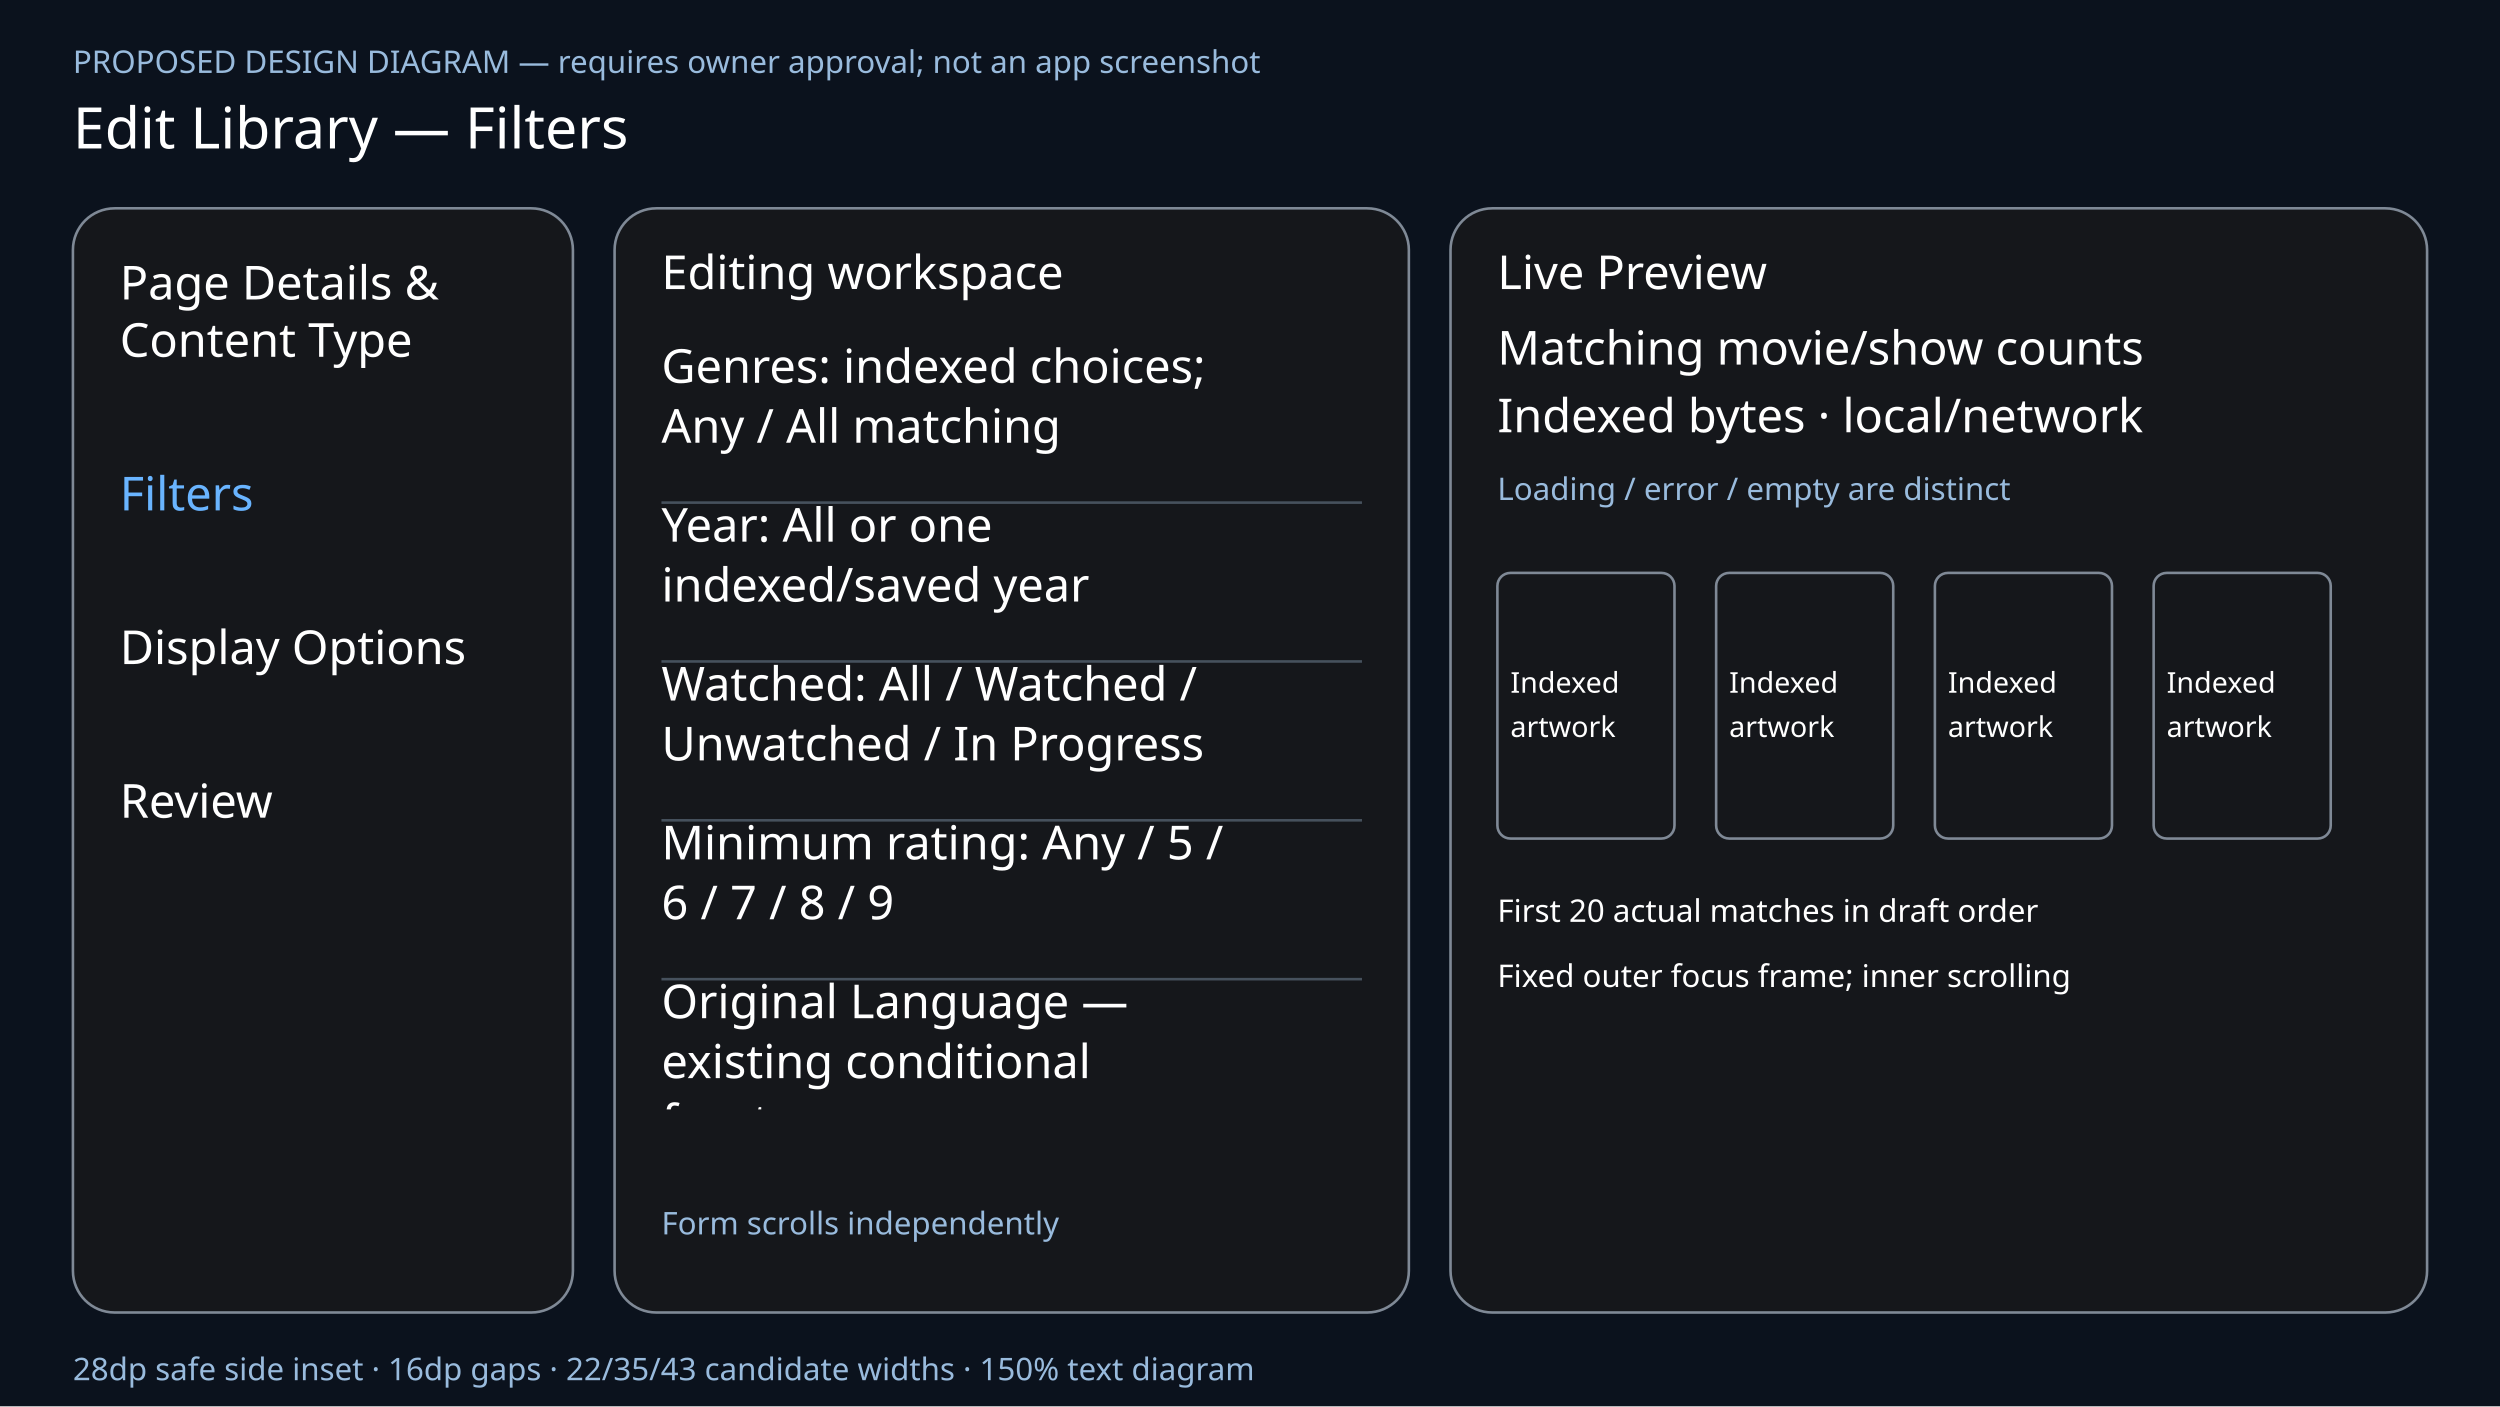
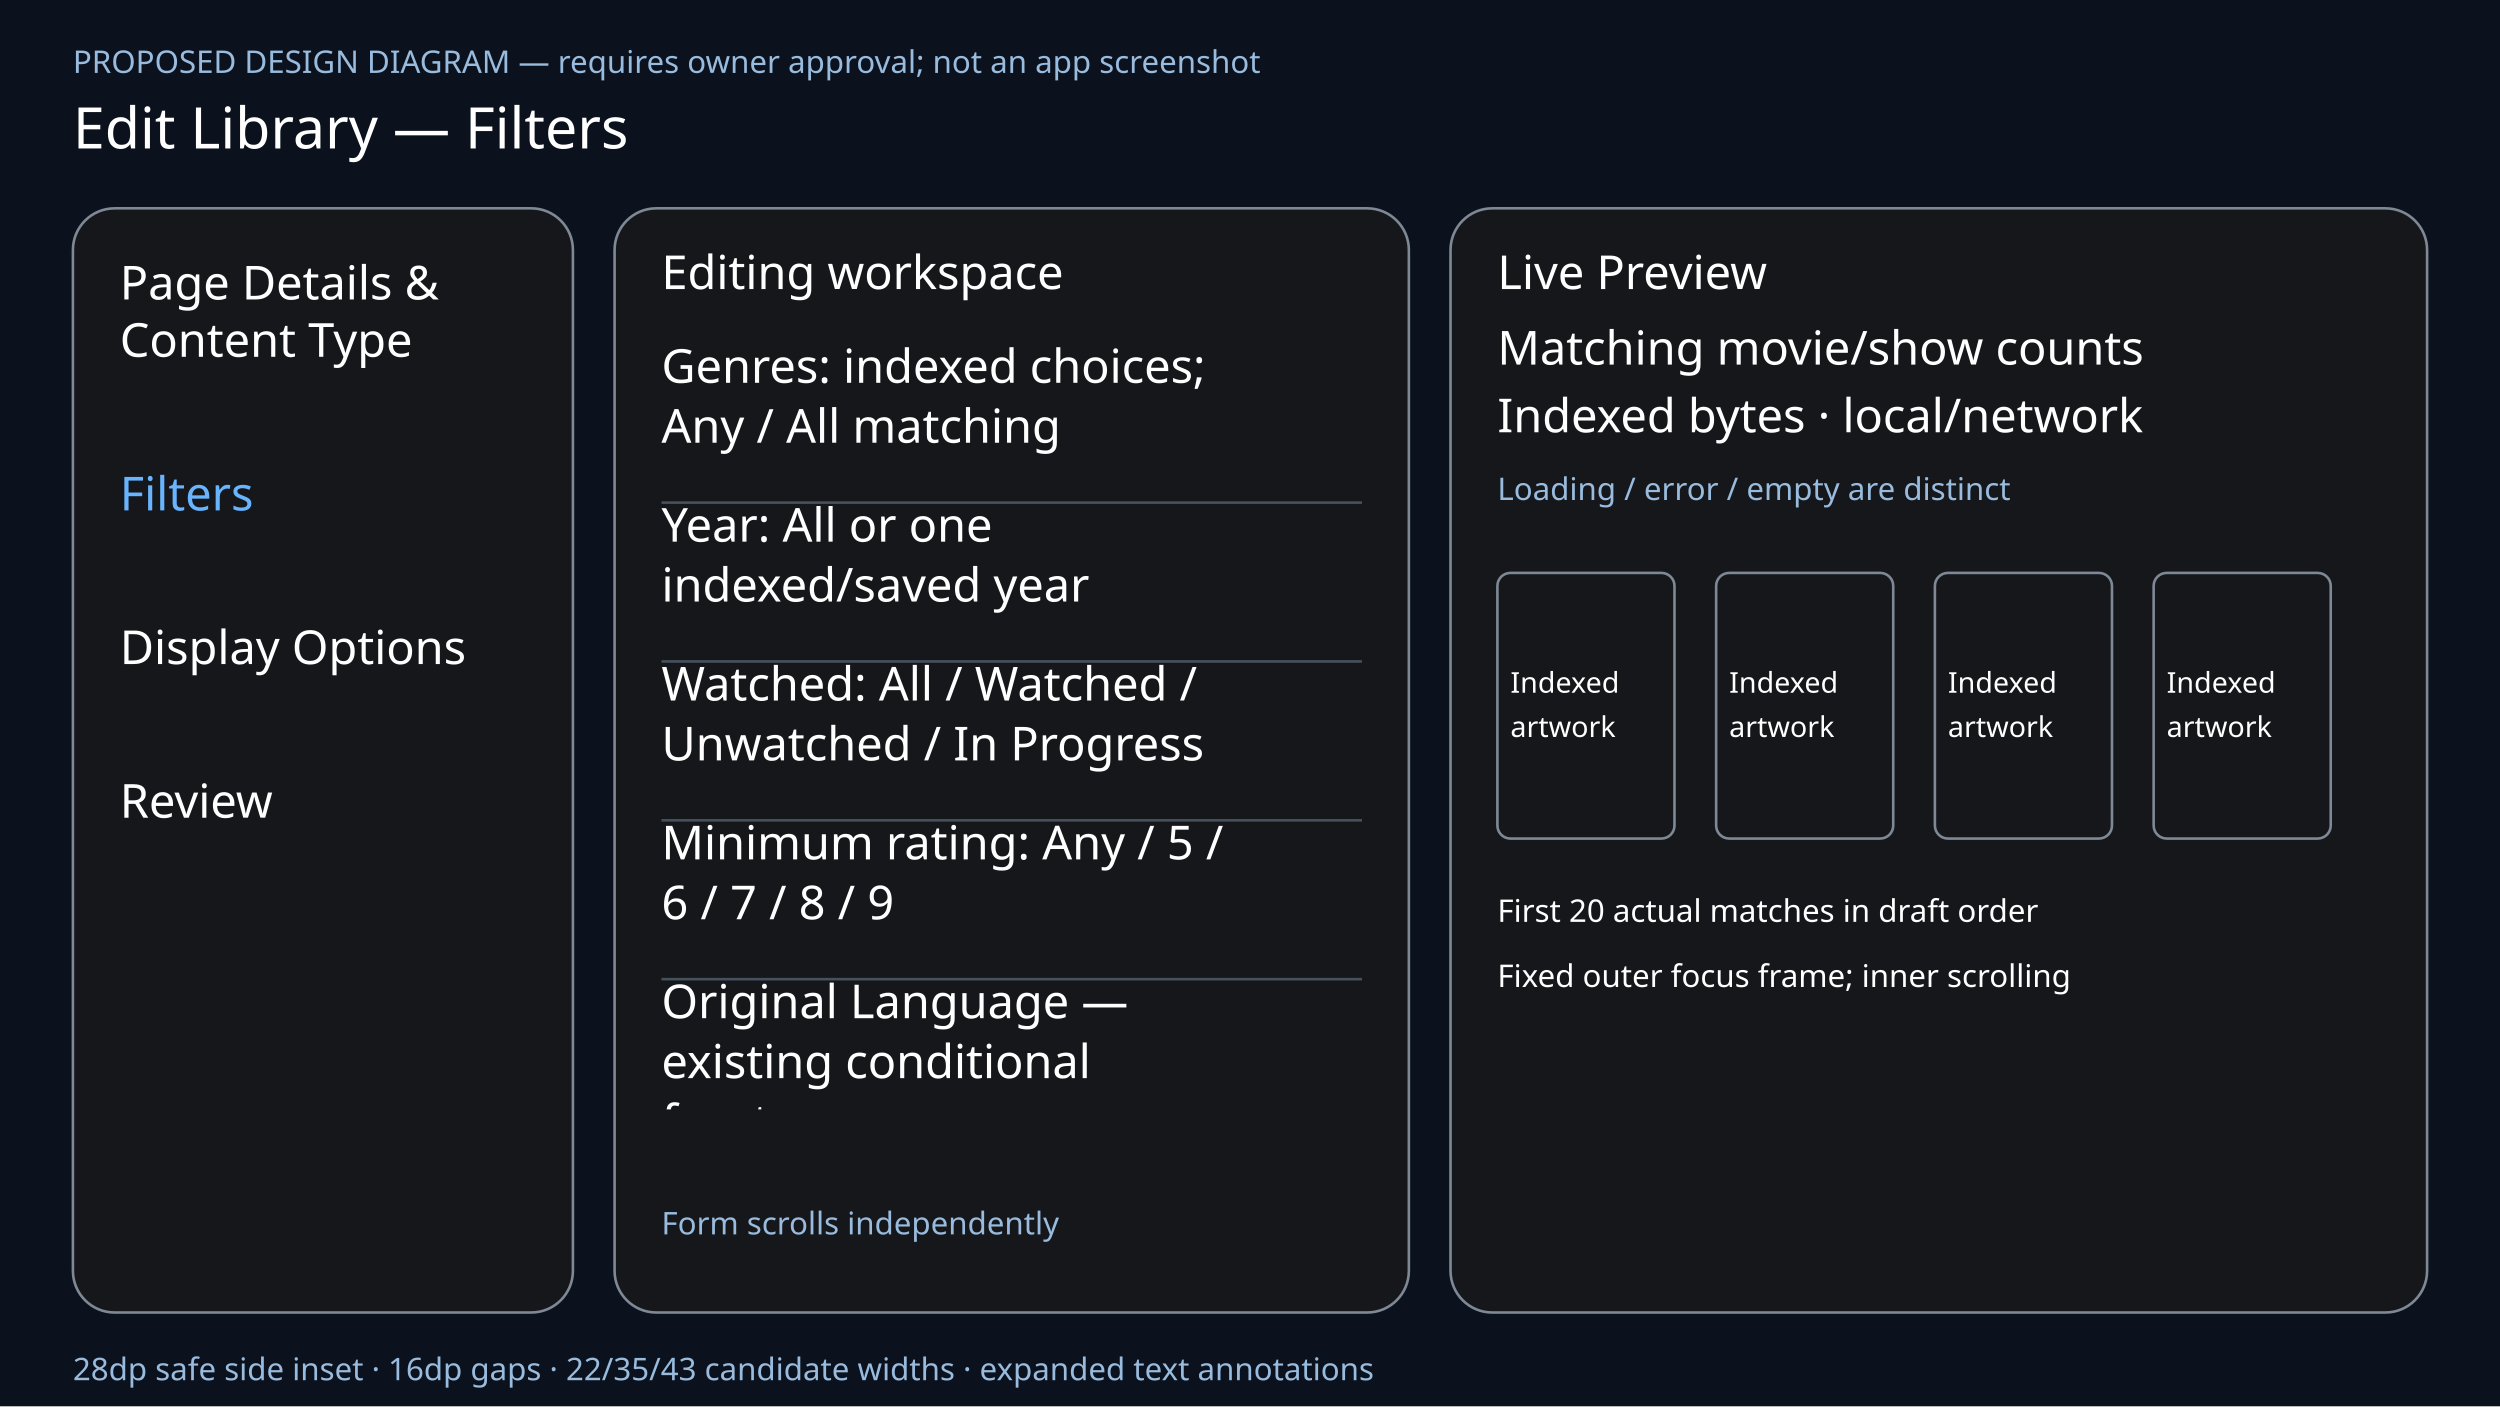
<svg xmlns="http://www.w3.org/2000/svg" width="1920" height="1080" viewBox="0 0 960 540">
  <rect width="960" height="540" fill="#0b121d" />
  <text x="28" y="28" font-family="sans-serif" font-size="12" fill="#99bbdd">PROPOSED DESIGN DIAGRAM — requires owner approval; not an app screenshot</text>
  <text x="28" y="57" font-family="sans-serif" font-size="22" fill="#ffffff">Edit Library — Filters</text>
  <rect x="28" y="80" width="192" height="424" rx="16" fill="#15171b" stroke="#7f8996" />
  <rect x="236" y="80" width="305" height="424" rx="16" fill="#15171b" stroke="#7f8996" />
  <rect x="557" y="80" width="375" height="424" rx="16" fill="#15171b" stroke="#7f8996" />
  <text x="46" y="115" font-family="sans-serif" font-size="18" fill="#ffffff">Page Details &amp;</text>
  <text x="46" y="137" font-family="sans-serif" font-size="18" fill="#ffffff">Content Type</text>
  <text x="46" y="196" font-family="sans-serif" font-size="18" fill="#69b4ff">Filters</text>
  <text x="46" y="255" font-family="sans-serif" font-size="18" fill="#ffffff">Display Options</text>
  <text x="46" y="314" font-family="sans-serif" font-size="18" fill="#ffffff">Review</text>
  <text x="254" y="111" font-family="sans-serif" font-size="18" fill="#ffffff">Editing workspace</text>
  <defs>
    <clipPath id="fields">
      <rect x="250" y="126" width="280" height="300" />
    </clipPath>
  </defs>
  <g clip-path="url(#fields)">
    <text x="254" y="147" font-family="sans-serif" font-size="18" fill="#ffffff">Genres: indexed choices;</text>
    <text x="254" y="170" font-family="sans-serif" font-size="18" fill="#ffffff">Any / All matching</text>
    <line x1="254" y1="193" x2="523" y2="193" stroke="#46515d" />
    <text x="254" y="208" font-family="sans-serif" font-size="18" fill="#ffffff">Year: All or one</text>
    <text x="254" y="231" font-family="sans-serif" font-size="18" fill="#ffffff">indexed/saved year</text>
    <line x1="254" y1="254" x2="523" y2="254" stroke="#46515d" />
    <text x="254" y="269" font-family="sans-serif" font-size="18" fill="#ffffff">Watched: All / Watched /</text>
    <text x="254" y="292" font-family="sans-serif" font-size="18" fill="#ffffff">Unwatched / In Progress</text>
    <line x1="254" y1="315" x2="523" y2="315" stroke="#46515d" />
    <text x="254" y="330" font-family="sans-serif" font-size="18" fill="#ffffff">Minimum rating: Any / 5 /</text>
    <text x="254" y="353" font-family="sans-serif" font-size="18" fill="#ffffff">6 / 7 / 8 / 9</text>
    <line x1="254" y1="376" x2="523" y2="376" stroke="#46515d" />
    <text x="254" y="391" font-family="sans-serif" font-size="18" fill="#ffffff">Original Language —</text>
    <text x="254" y="414" font-family="sans-serif" font-size="18" fill="#ffffff">existing conditional</text>
    <text x="254" y="437" font-family="sans-serif" font-size="18" fill="#ffffff">facet</text>
    <line x1="254" y1="460" x2="523" y2="460" stroke="#46515d" />
    <text x="254" y="475" font-family="sans-serif" font-size="18" fill="#ffffff">Studio / Network —</text>
    <text x="254" y="498" font-family="sans-serif" font-size="18" fill="#ffffff">existing conditional</text>
    <text x="254" y="521" font-family="sans-serif" font-size="18" fill="#ffffff">facet</text>
    <line x1="254" y1="544" x2="523" y2="544" stroke="#46515d" />
  </g>
  <text x="254" y="474" font-family="sans-serif" font-size="12" fill="#99bbdd">Form scrolls independently</text>
  <text x="575" y="111" font-family="sans-serif" font-size="18" fill="#ffffff">Live Preview</text>
  <text x="575" y="140" font-family="sans-serif" font-size="18" fill="#ffffff">Matching movie/show counts</text>
  <text x="575" y="166" font-family="sans-serif" font-size="18" fill="#ffffff">Indexed bytes · local/network</text>
  <text x="575" y="192" font-family="sans-serif" font-size="12" fill="#99bbdd">Loading / error / empty are distinct</text>
  <rect x="575" y="220" width="68" height="102" rx="5" fill="none" stroke="#7f8996" />
  <text x="580" y="266" font-family="sans-serif" font-size="11" fill="#ffffff">Indexed</text>
  <text x="580" y="283" font-family="sans-serif" font-size="11" fill="#ffffff">artwork</text>
  <rect x="659" y="220" width="68" height="102" rx="5" fill="none" stroke="#7f8996" />
  <text x="664" y="266" font-family="sans-serif" font-size="11" fill="#ffffff">Indexed</text>
  <text x="664" y="283" font-family="sans-serif" font-size="11" fill="#ffffff">artwork</text>
  <rect x="743" y="220" width="68" height="102" rx="5" fill="none" stroke="#7f8996" />
  <text x="748" y="266" font-family="sans-serif" font-size="11" fill="#ffffff">Indexed</text>
  <text x="748" y="283" font-family="sans-serif" font-size="11" fill="#ffffff">artwork</text>
  <rect x="827" y="220" width="68" height="102" rx="5" fill="none" stroke="#7f8996" />
  <text x="832" y="266" font-family="sans-serif" font-size="11" fill="#ffffff">Indexed</text>
  <text x="832" y="283" font-family="sans-serif" font-size="11" fill="#ffffff">artwork</text>
  <text x="575" y="354" font-family="sans-serif" font-size="12" fill="#ffffff">First 20 actual matches in draft order</text>
  <text x="575" y="379" font-family="sans-serif" font-size="12" fill="#ffffff">Fixed outer focus frame; inner scrolling</text>
-   <text x="28" y="530" font-family="sans-serif" font-size="12" fill="#99bbdd">28dp safe side inset · 16dp gaps · 22/35/43 candidate widths · 150% text diagram</text>
+   <text x="28" y="530" font-family="sans-serif" font-size="12" fill="#99bbdd">28dp safe side inset · 16dp gaps · 22/35/43 candidate widths · expanded text annotations</text>
</svg>
